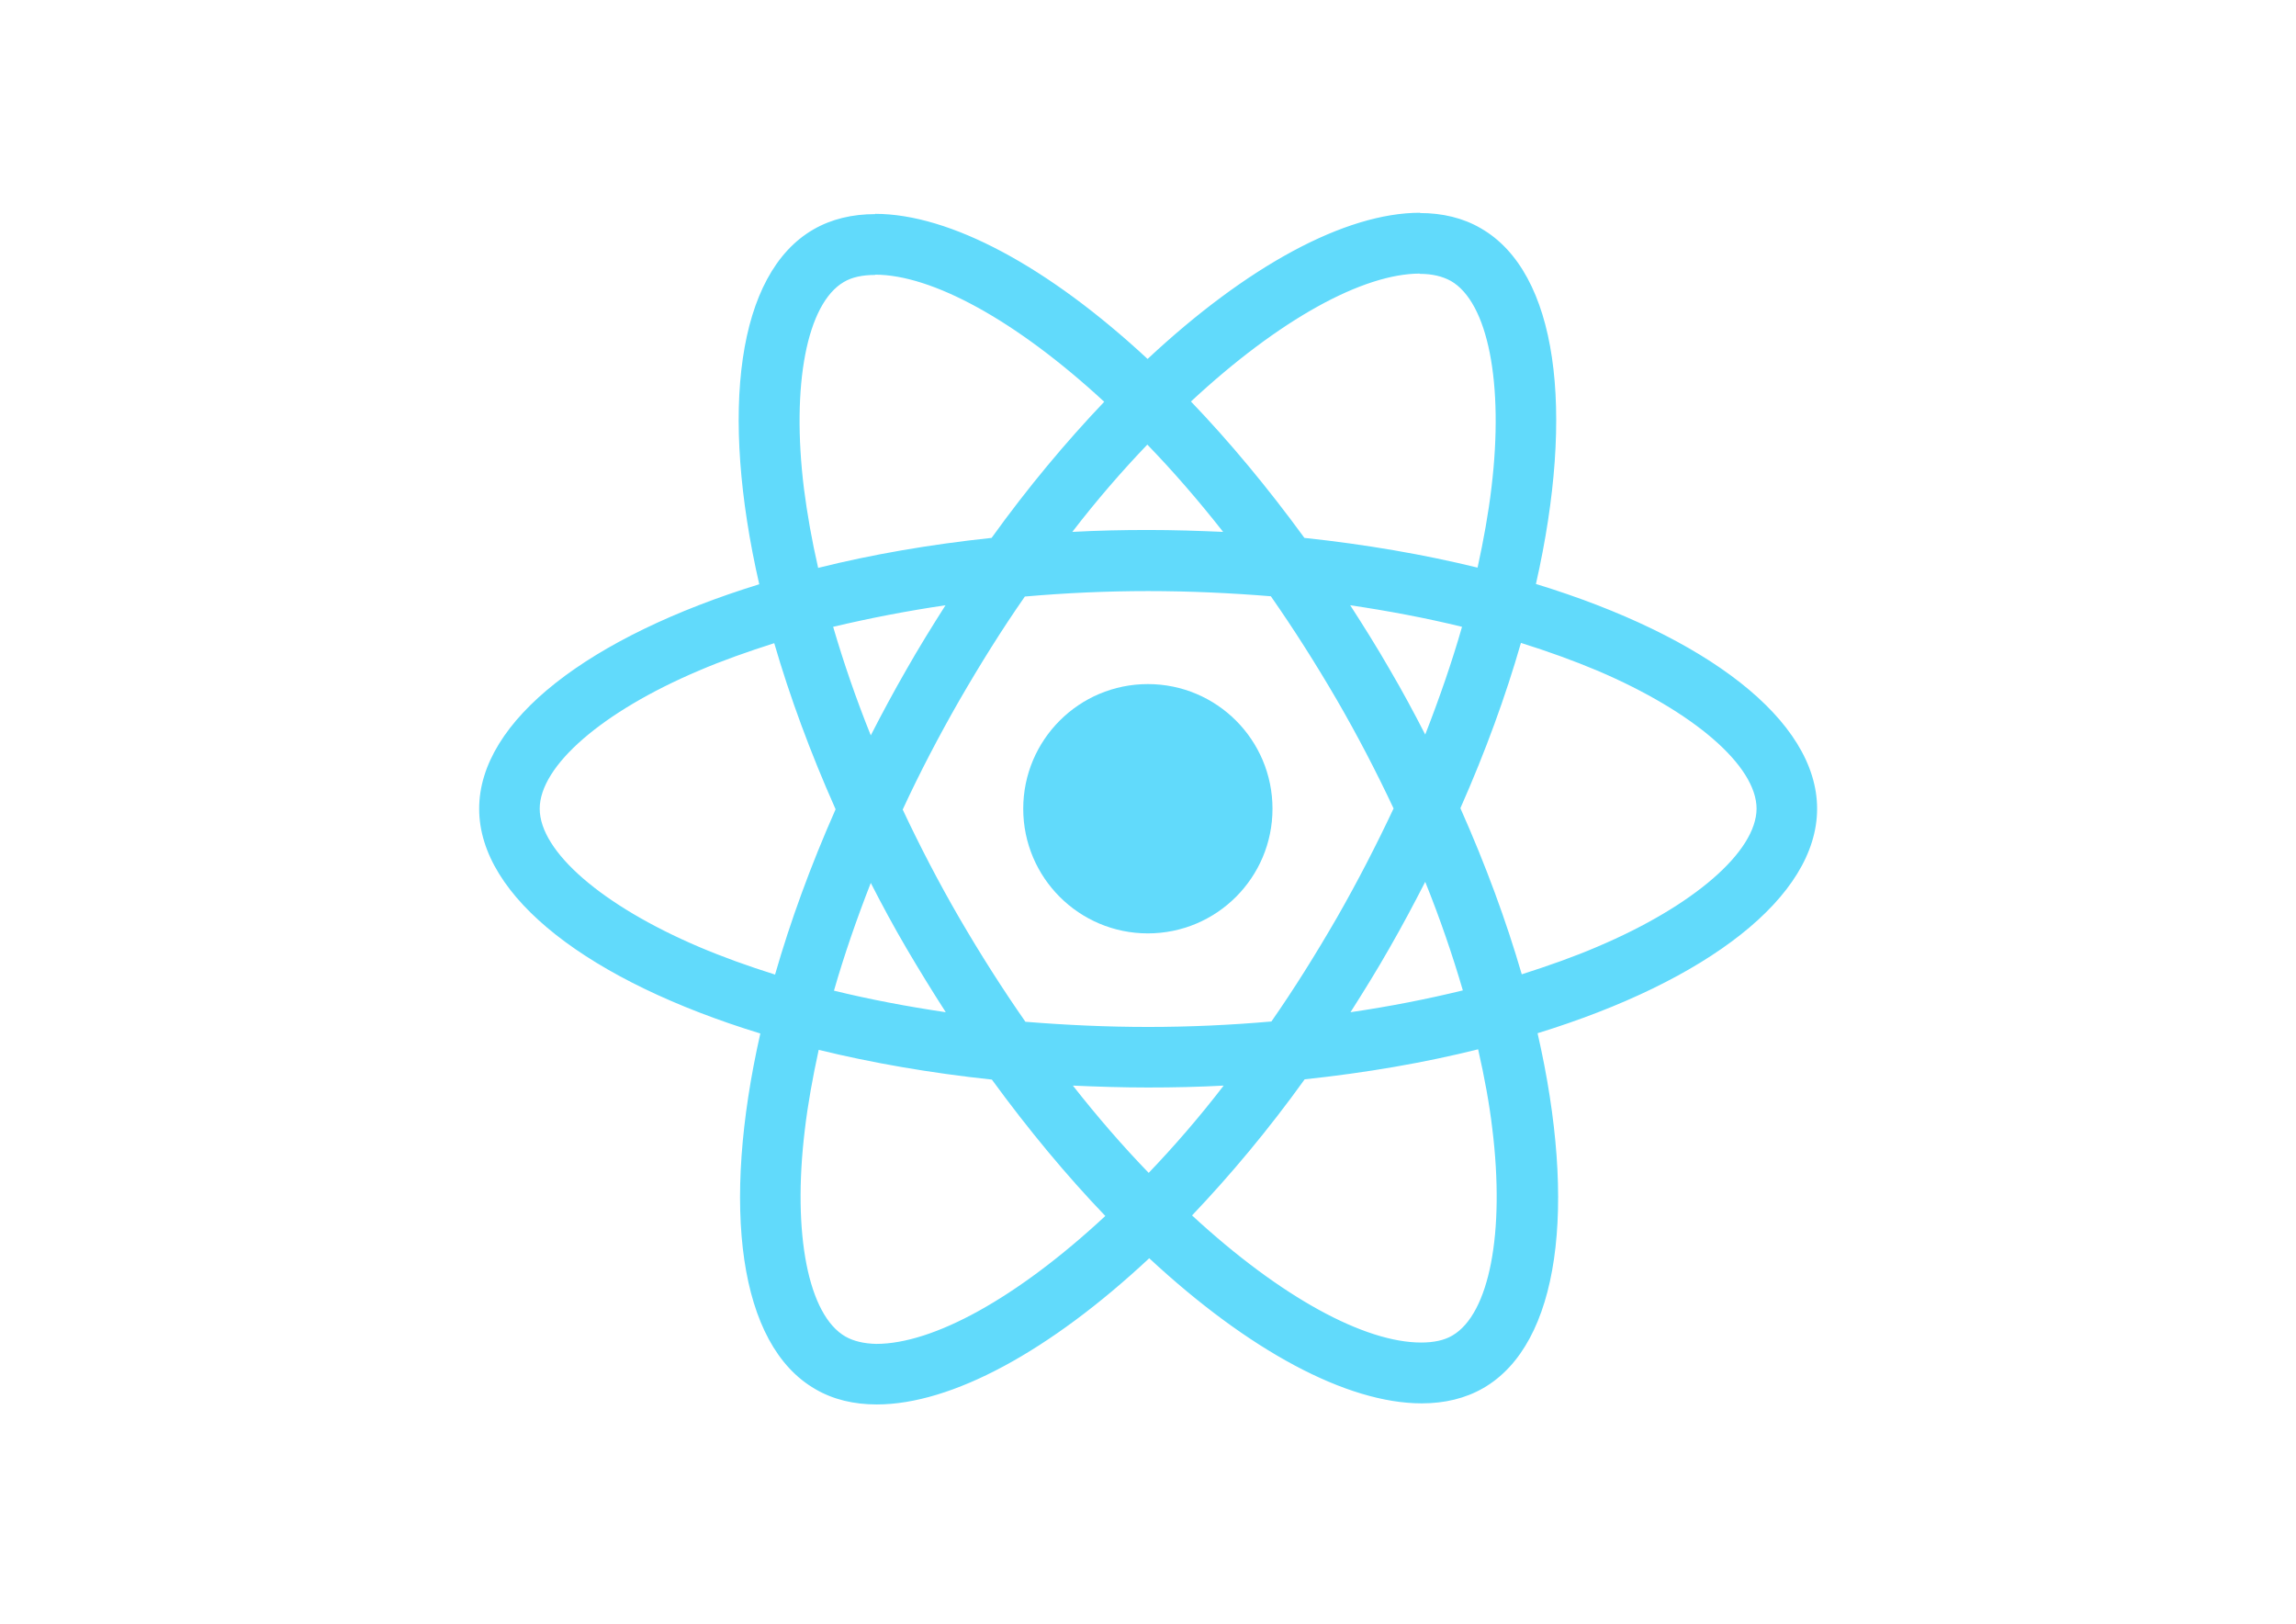
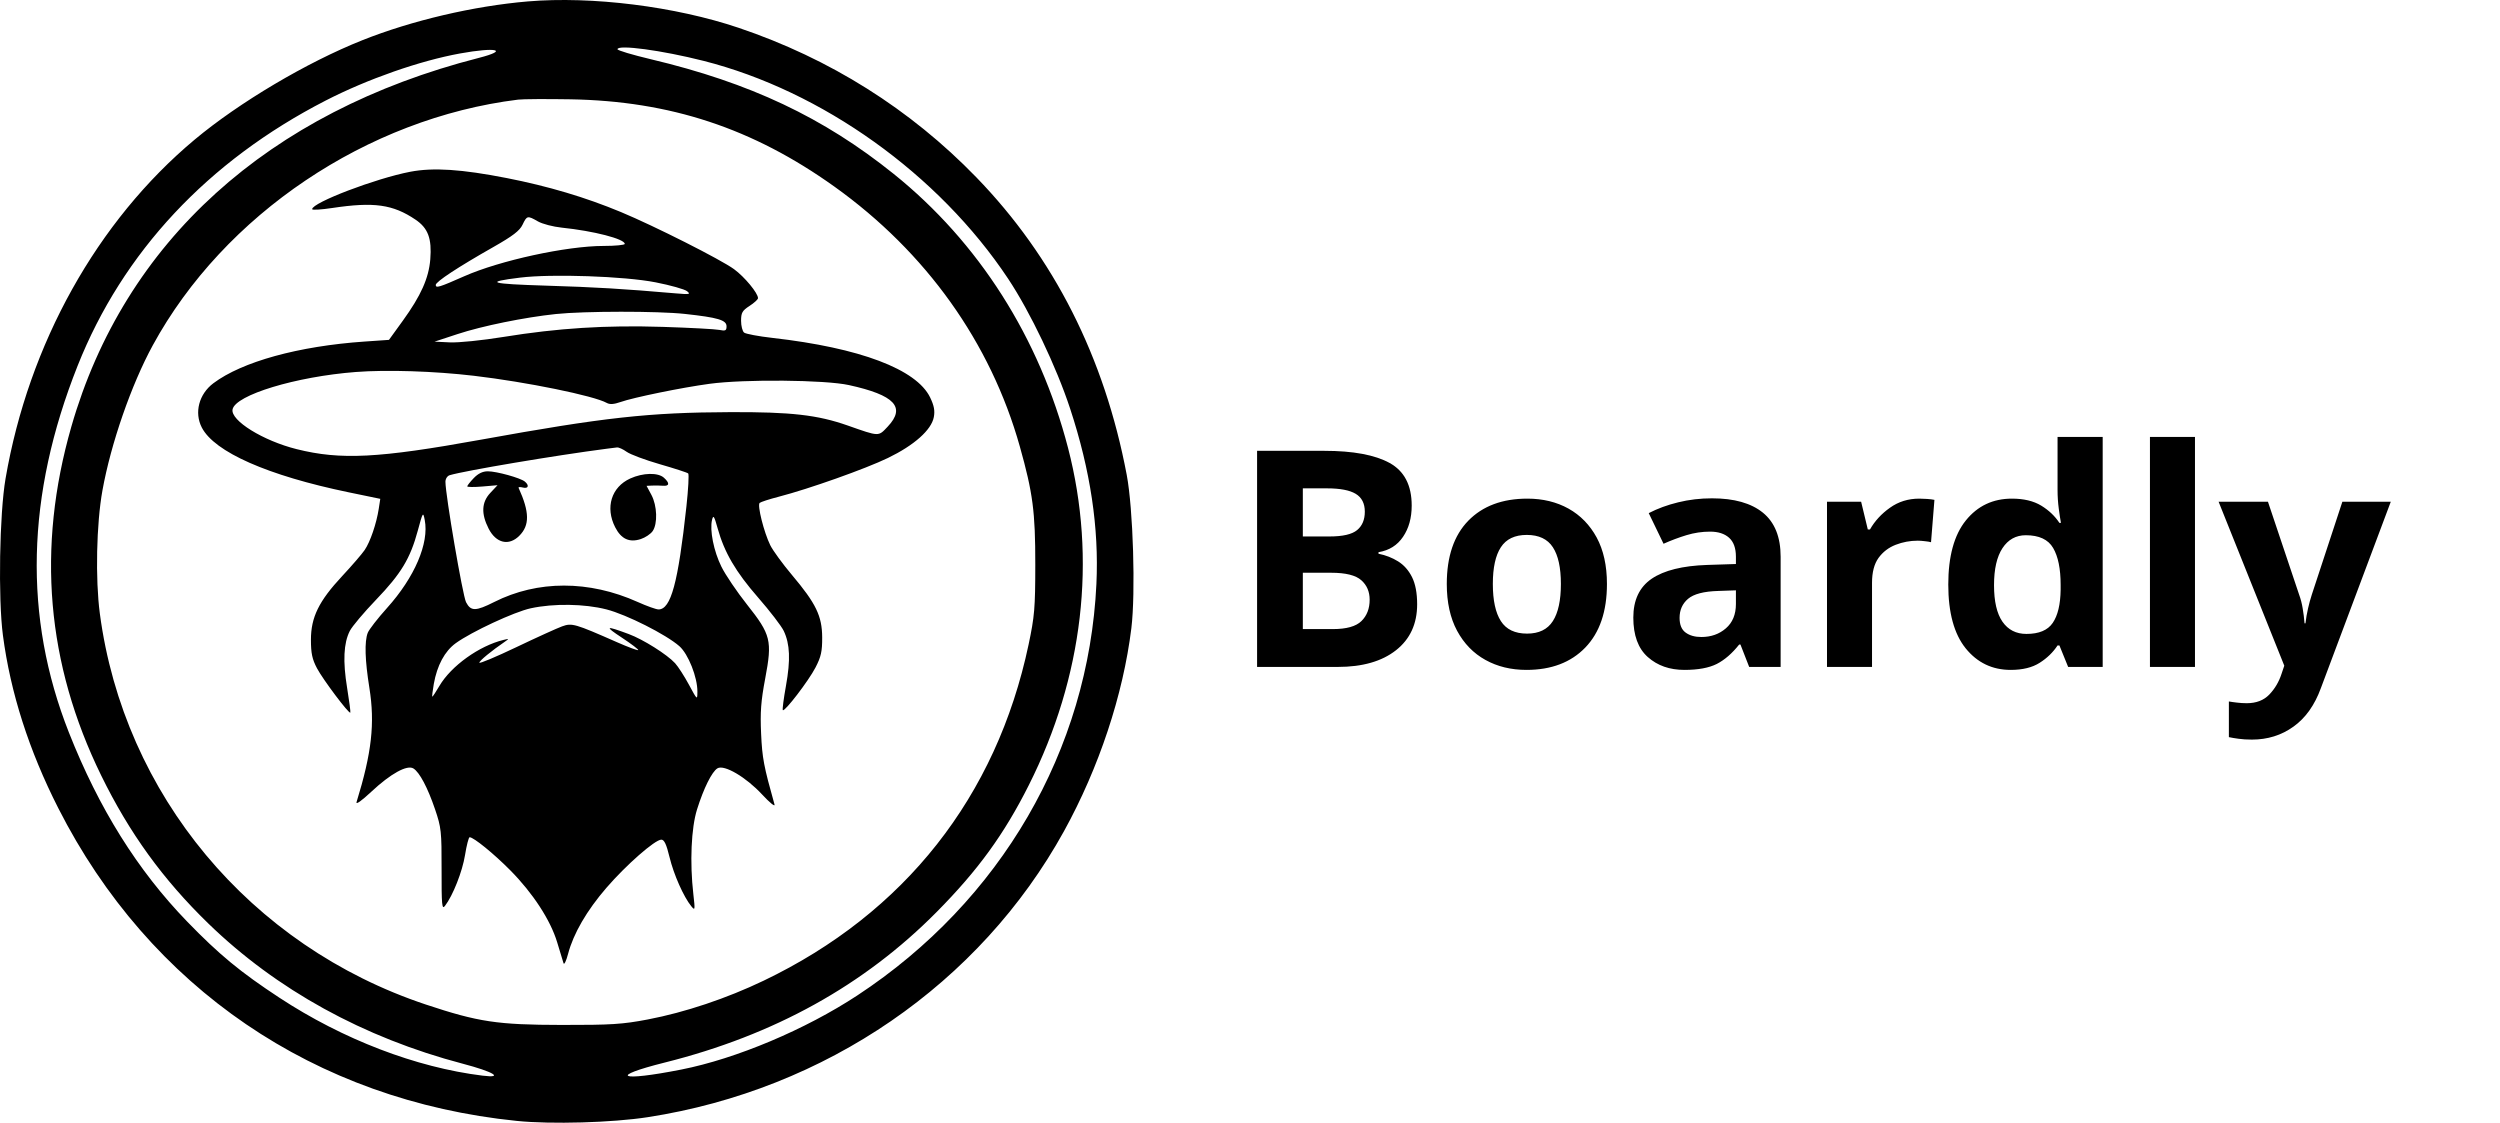
- <svg xmlns="http://www.w3.org/2000/svg" viewBox="0 0 841.9 595.3">
-   <g fill="#61DAFB">
-     <path d="M666.3 296.5c0-32.5-40.7-63.3-103.1-82.4 14.4-63.6 8-114.2-20.2-130.4-6.5-3.8-14.1-5.6-22.4-5.6v22.3c4.6 0 8.3.9 11.4 2.6 13.6 7.8 19.5 37.5 14.9 75.7-1.1 9.4-2.9 19.3-5.1 29.4-19.6-4.8-41-8.5-63.5-10.9-13.5-18.5-27.5-35.3-41.6-50 32.6-30.3 63.2-46.9 84-46.9V78c-27.5 0-63.5 19.6-99.9 53.6-36.4-33.8-72.4-53.2-99.9-53.2v22.3c20.7 0 51.4 16.5 84 46.6-14 14.7-28 31.4-41.3 49.9-22.6 2.4-44 6.1-63.6 11-2.3-10-4-19.7-5.2-29-4.7-38.2 1.1-67.9 14.6-75.8 3-1.8 6.9-2.6 11.5-2.6V78.5c-8.4 0-16 1.8-22.6 5.6-28.1 16.2-34.4 66.7-19.9 130.1-62.2 19.2-102.7 49.9-102.7 82.3 0 32.5 40.7 63.3 103.1 82.4-14.4 63.6-8 114.2 20.2 130.4 6.5 3.8 14.1 5.6 22.5 5.6 27.5 0 63.5-19.6 99.9-53.6 36.4 33.8 72.4 53.2 99.9 53.2 8.4 0 16-1.8 22.6-5.6 28.1-16.2 34.4-66.7 19.9-130.1 62-19.1 102.5-49.9 102.5-82.3zm-130.2-66.7c-3.7 12.9-8.3 26.2-13.5 39.5-4.1-8-8.4-16-13.1-24-4.6-8-9.5-15.8-14.4-23.4 14.2 2.1 27.9 4.7 41 7.9zm-45.8 106.5c-7.8 13.5-15.8 26.3-24.1 38.2-14.9 1.3-30 2-45.2 2-15.1 0-30.2-.7-45-1.9-8.3-11.9-16.4-24.6-24.2-38-7.6-13.1-14.5-26.4-20.8-39.8 6.2-13.4 13.2-26.8 20.7-39.9 7.8-13.5 15.8-26.3 24.1-38.2 14.9-1.3 30-2 45.2-2 15.1 0 30.2.7 45 1.9 8.3 11.9 16.4 24.6 24.2 38 7.6 13.1 14.5 26.4 20.8 39.8-6.3 13.4-13.2 26.8-20.7 39.9zm32.3-13c5.4 13.4 10 26.8 13.8 39.8-13.1 3.2-26.9 5.9-41.2 8 4.9-7.7 9.8-15.6 14.4-23.7 4.6-8 8.9-16.1 13-24.1zM421.2 430c-9.3-9.6-18.6-20.3-27.8-32 9 .4 18.2.7 27.5.7 9.4 0 18.7-.2 27.8-.7-9 11.7-18.3 22.4-27.5 32zm-74.4-58.9c-14.2-2.1-27.9-4.7-41-7.9 3.7-12.9 8.3-26.2 13.5-39.5 4.1 8 8.4 16 13.1 24 4.7 8 9.5 15.8 14.4 23.4zM420.7 163c9.3 9.6 18.6 20.3 27.8 32-9-.4-18.2-.7-27.5-.7-9.4 0-18.7.2-27.8.7 9-11.7 18.3-22.4 27.5-32zm-74 58.9c-4.9 7.7-9.8 15.6-14.4 23.7-4.6 8-8.9 16-13 24-5.4-13.4-10-26.8-13.8-39.8 13.1-3.1 26.9-5.8 41.2-7.9zm-90.5 125.2c-35.4-15.1-58.3-34.9-58.3-50.6 0-15.7 22.9-35.6 58.3-50.6 8.6-3.7 18-7 27.7-10.1 5.7 19.6 13.2 40 22.5 60.9-9.2 20.8-16.6 41.1-22.2 60.6-9.9-3.1-19.3-6.5-28-10.2zM310 490c-13.6-7.8-19.5-37.5-14.9-75.7 1.1-9.4 2.9-19.3 5.1-29.4 19.6 4.8 41 8.5 63.5 10.9 13.5 18.5 27.5 35.3 41.6 50-32.6 30.3-63.2 46.9-84 46.9-4.5-.1-8.3-1-11.3-2.7zm237.2-76.2c4.7 38.2-1.1 67.9-14.6 75.8-3 1.8-6.9 2.6-11.5 2.6-20.7 0-51.4-16.5-84-46.6 14-14.7 28-31.4 41.3-49.9 22.6-2.4 44-6.1 63.6-11 2.3 10.1 4.1 19.8 5.2 29.1zm38.5-66.7c-8.6 3.7-18 7-27.7 10.1-5.7-19.6-13.2-40-22.5-60.9 9.2-20.8 16.6-41.1 22.2-60.6 9.9 3.1 19.3 6.5 28.1 10.2 35.4 15.1 58.3 34.9 58.3 50.6-.1 15.7-23 35.6-58.4 50.6zM320.8 78.4z" />
-     <circle cx="420.9" cy="296.5" r="45.7" />
-     <path d="M520.5 78.1z" />
-   </g>
+ <svg xmlns="http://www.w3.org/2000/svg" viewBox="53.447 160.033 379.976 170.643" width="379.976px" height="170.643px">
+   <path d="M 133.671 160.249 C 125.423 160.95 116.047 163.148 108.516 166.148 C 100.071 169.511 89.793 175.605 83.026 181.26 C 68.217 193.636 57.807 212.296 54.29 232.772 C 53.369 238.137 53.153 251.003 53.891 256.6 C 55.043 265.333 57.847 274.086 62.305 282.864 C 76.166 310.153 101.298 327.293 132.013 330.403 C 137.235 330.932 146.508 330.667 151.888 329.835 C 178.94 325.652 202.369 309.555 215.164 286.362 C 220.476 276.733 224.159 265.638 225.402 255.518 C 226.061 250.151 225.675 237.367 224.698 232.202 C 221.32 214.341 213.642 199.158 201.822 186.965 C 191.797 176.623 179.573 168.936 165.715 164.261 C 156.077 161.009 143.404 159.423 133.671 160.249 M 147.299 167.521 C 147.299 167.693 149.578 168.374 152.363 169.035 C 167.445 172.615 178.602 177.884 189.288 186.472 C 202.199 196.848 211.428 211.356 215.779 228.115 C 220.168 245.025 218.088 262.913 209.818 279.365 C 206.067 286.829 202.088 292.307 195.816 298.641 C 184.776 309.792 171.108 317.363 154.499 321.525 C 145.813 323.701 147.57 324.455 156.995 322.595 C 165.341 320.948 175.866 316.515 183.763 311.321 C 205.562 296.984 218.897 274.029 220.09 248.794 C 220.492 240.262 219.188 231.548 216.102 222.158 C 214.005 215.776 210.026 207.439 206.666 202.385 C 196.117 186.52 178.392 173.846 160.369 169.281 C 154.024 167.673 147.299 166.768 147.299 167.521 M 123.364 168.16 C 117.199 169.284 109.29 172.056 102.936 175.321 C 85.049 184.511 72.097 198.365 65.238 215.644 C 57.421 235.338 56.984 253.799 63.918 271.362 C 68.483 282.924 74.372 292.339 81.899 300.109 C 86.746 305.113 89.975 307.778 95.918 311.679 C 105.564 318.012 116.681 322.276 126.795 323.522 C 130.107 323.931 128.458 322.936 123.788 321.709 C 108.709 317.747 95.469 310.45 85.101 300.386 C 78.215 293.701 73.102 286.635 68.824 277.891 C 60.511 260.899 59.005 243.315 64.284 224.904 C 72.348 196.787 94.164 177.035 126.212 168.835 C 130.903 167.635 128.878 167.155 123.364 168.16 M 132.198 175.175 C 109.272 178.004 87.503 192.642 76.669 212.514 C 73.405 218.501 70.304 227.439 69.017 234.573 C 68.102 239.641 67.925 248.03 68.621 253.285 C 72.268 280.803 91.464 303.821 118.183 312.716 C 126.146 315.366 129.04 315.8 138.827 315.814 C 146.352 315.825 148.061 315.716 151.903 314.982 C 157.574 313.899 163.874 311.789 169.526 309.081 C 190.937 298.821 204.898 281.105 209.782 258.002 C 210.69 253.705 210.795 252.458 210.801 245.847 C 210.81 237.817 210.436 234.966 208.453 227.903 C 204.02 212.116 194.203 198.356 180.264 188.392 C 167.868 179.531 155.309 175.381 140.117 175.127 C 136.47 175.066 132.907 175.088 132.198 175.175 M 115.807 186.138 C 110.549 187.146 100.89 190.831 100.89 191.828 C 100.89 191.981 102.258 191.9 103.929 191.648 C 110.281 190.692 113.17 191.096 116.606 193.421 C 118.513 194.711 119.099 196.291 118.846 199.451 C 118.616 202.309 117.424 204.974 114.671 208.78 L 112.566 211.69 L 108.846 211.947 C 98.824 212.639 90.244 215.006 85.88 218.282 C 83.682 219.934 82.947 222.747 84.122 225.018 C 86.046 228.74 94.158 232.317 106.429 234.856 L 111.245 235.852 L 111.015 237.351 C 110.666 239.617 109.716 242.401 108.869 243.637 C 108.453 244.245 106.913 246.028 105.448 247.6 C 101.91 251.394 100.706 253.85 100.706 257.275 C 100.706 259.326 100.897 260.225 101.627 261.606 C 102.528 263.311 106.474 268.562 106.692 268.345 C 106.752 268.285 106.534 266.596 106.206 264.592 C 105.543 260.527 105.673 257.776 106.616 255.926 C 106.963 255.244 108.759 253.112 110.606 251.188 C 114.412 247.223 115.803 244.921 116.946 240.691 C 117.72 237.83 117.75 237.783 118.002 239.065 C 118.691 242.58 116.467 247.778 112.286 252.425 C 110.853 254.018 109.526 255.727 109.337 256.225 C 108.831 257.555 108.916 260.38 109.59 264.588 C 110.452 269.984 109.953 274.432 107.639 281.943 C 107.501 282.391 108.385 281.769 109.899 280.354 C 112.822 277.62 115.328 276.238 116.283 276.833 C 117.219 277.417 118.446 279.734 119.574 283.048 C 120.511 285.803 120.575 286.397 120.564 292.2 C 120.555 297.625 120.619 298.319 121.075 297.725 C 122.286 296.144 123.721 292.51 124.127 289.99 C 124.367 288.502 124.682 287.284 124.826 287.284 C 125.43 287.284 128.511 289.79 131.008 292.313 C 134.447 295.788 137.111 299.877 138.129 303.243 C 138.568 304.695 139.005 306.133 139.099 306.437 C 139.194 306.74 139.504 306.098 139.79 305.009 C 140.599 301.926 142.625 298.435 145.617 294.971 C 148.616 291.499 153.001 287.652 153.959 287.652 C 154.407 287.652 154.735 288.35 155.212 290.322 C 155.852 292.964 157.357 296.355 158.523 297.781 C 159.088 298.472 159.107 298.358 158.829 295.939 C 158.275 291.116 158.504 285.871 159.393 283.048 C 160.408 279.822 161.652 277.321 162.496 276.81 C 163.511 276.197 166.833 278.146 169.285 280.793 C 170.443 282.043 171.281 282.72 171.166 282.311 C 169.53 276.485 169.299 275.268 169.129 271.566 C 168.977 268.276 169.102 266.59 169.751 263.158 C 170.842 257.388 170.623 256.503 166.97 251.898 C 165.456 249.988 163.714 247.413 163.1 246.176 C 161.929 243.818 161.285 240.595 161.674 239.033 C 161.868 238.255 161.998 238.455 162.518 240.322 C 163.541 244.002 165.263 246.946 168.679 250.859 C 170.468 252.909 172.219 255.189 172.569 255.926 C 173.517 257.921 173.615 260.333 172.905 264.274 C 172.555 266.218 172.34 267.881 172.428 267.968 C 172.713 268.253 176.338 263.524 177.394 261.489 C 178.24 259.857 178.42 259.047 178.411 256.912 C 178.396 253.668 177.473 251.759 173.826 247.434 C 172.407 245.751 170.92 243.711 170.52 242.901 C 169.557 240.944 168.519 236.809 168.906 236.471 C 169.075 236.324 170.375 235.902 171.793 235.535 C 176.407 234.34 184.975 231.3 188.408 229.639 C 192.397 227.71 195.015 225.379 195.38 223.428 C 195.563 222.452 195.418 221.684 194.815 220.437 C 192.74 216.15 184.141 212.903 170.872 211.394 C 168.745 211.153 166.797 210.788 166.544 210.584 C 166.291 210.38 166.084 209.572 166.084 208.789 C 166.084 207.566 166.266 207.246 167.368 206.532 C 168.075 206.074 168.655 205.543 168.657 205.351 C 168.667 204.595 166.615 202.113 165.013 200.944 C 163.009 199.48 152.914 194.381 147.839 192.269 C 142.433 190.019 136.777 188.335 130.476 187.098 C 123.608 185.751 119.299 185.468 115.807 186.138 M 132.868 194.19 C 132.432 195.102 131.386 195.903 128.472 197.558 C 123.05 200.635 119.675 202.854 119.675 203.341 C 119.675 203.864 120.209 203.7 124.002 202.022 C 129.416 199.626 139.573 197.416 145.181 197.414 C 146.954 197.413 148.404 197.273 148.404 197.103 C 148.404 196.353 143.676 195.132 138.827 194.632 C 137.511 194.496 135.885 194.071 135.215 193.688 C 133.614 192.774 133.535 192.79 132.868 194.19 M 132.493 202.229 C 126.968 202.91 127.861 203.185 136.456 203.449 C 143.994 203.68 148.065 203.922 156.139 204.621 C 158.278 204.806 158.463 204.771 157.87 204.289 C 157.506 203.993 155.351 203.387 153.082 202.943 C 148.353 202.016 137.321 201.634 132.493 202.229 M 137.931 207.763 C 133.163 208.265 126.729 209.577 122.99 210.809 L 119.49 211.961 L 121.833 212.072 C 123.141 212.134 126.722 211.77 129.937 211.248 C 138.253 209.899 145.518 209.44 154.204 209.716 C 158.306 209.847 162.159 210.053 162.767 210.174 C 163.714 210.364 163.874 210.285 163.874 209.628 C 163.874 208.68 162.577 208.295 157.534 207.746 C 153.428 207.299 142.24 207.309 137.931 207.763 M 107.52 216.573 C 98.422 217.274 89.224 220.066 88.794 222.258 C 88.462 223.943 93.431 227.024 98.538 228.299 C 105.238 229.974 110.962 229.68 126.527 226.863 C 145.285 223.467 152.022 222.723 164.426 222.674 C 173.697 222.638 177.69 223.093 182.29 224.707 C 187.145 226.412 186.926 226.407 188.374 224.871 C 191.155 221.921 189.442 220.089 182.474 218.561 C 178.829 217.761 166.609 217.649 161.295 218.367 C 157.092 218.934 149.73 220.442 147.753 221.139 C 146.762 221.489 146.128 221.53 145.672 221.275 C 143.72 220.182 133.454 218.085 125.466 217.147 C 119.443 216.44 112.243 216.209 107.52 216.573 M 145.642 228.238 C 137.812 229.257 124.072 231.575 121.792 232.259 C 121.434 232.367 121.148 232.81 121.149 233.257 C 121.151 235.261 123.772 250.576 124.281 251.56 C 125.005 252.961 125.742 252.956 128.564 251.531 C 135.15 248.207 142.97 248.206 150.372 251.529 C 151.758 252.152 153.183 252.661 153.538 252.661 C 155.421 252.661 156.514 248.623 157.776 237.007 C 158.063 234.374 158.184 232.116 158.046 231.99 C 157.909 231.863 155.973 231.235 153.745 230.592 C 151.516 229.95 149.244 229.1 148.695 228.704 C 148.146 228.308 147.483 228.008 147.222 228.039 C 146.96 228.069 146.249 228.159 145.642 228.238 M 125.453 232.7 C 124.908 233.268 124.463 233.832 124.463 233.954 C 124.463 234.075 125.499 234.086 126.765 233.978 L 129.067 233.78 L 127.969 234.951 C 126.638 236.369 126.556 238.111 127.713 240.379 C 128.845 242.598 130.79 243.052 132.374 241.468 C 133.971 239.872 133.942 237.866 132.269 234.183 C 132.206 234.047 132.496 234.024 132.913 234.133 C 133.752 234.352 133.929 233.809 133.211 233.222 C 132.529 232.666 128.922 231.667 127.596 231.667 C 126.813 231.667 126.124 231.998 125.453 232.7 M 149.24 232.758 C 146.373 234.06 145.412 237.162 146.946 240.168 C 147.861 241.962 149.111 242.537 150.85 241.962 C 151.529 241.738 152.334 241.199 152.639 240.765 C 153.425 239.642 153.333 236.891 152.455 235.252 L 151.717 233.877 L 152.547 233.836 C 153.003 233.813 153.749 233.825 154.205 233.862 C 155.208 233.944 155.269 233.467 154.36 232.645 C 153.459 231.829 151.175 231.88 149.24 232.758 M 134.113 252.487 C 131.612 253.03 125.117 256.053 122.721 257.788 C 121.043 259.003 119.879 261.164 119.38 263.987 C 119.192 265.05 119.092 265.921 119.157 265.921 C 119.222 265.921 119.704 265.189 120.228 264.295 C 122.01 261.254 126.275 258.193 129.988 257.29 C 130.824 257.087 130.846 257.109 130.225 257.534 C 128.155 258.949 126.304 260.47 126.304 260.755 C 126.304 260.935 128.832 259.874 131.921 258.399 C 135.011 256.924 138.146 255.499 138.889 255.231 C 140.383 254.694 140.807 254.817 147.232 257.646 C 148.917 258.388 150.365 258.926 150.449 258.842 C 150.533 258.758 149.403 257.898 147.938 256.932 C 145.274 255.175 145.453 255.086 149.01 256.403 C 151.193 257.211 154.832 259.502 156.055 260.836 C 156.515 261.339 157.464 262.813 158.165 264.112 C 159.429 266.458 159.437 266.465 159.445 265.164 C 159.459 262.969 158.059 259.436 156.703 258.245 C 154.675 256.465 148.667 253.435 145.618 252.655 C 142.276 251.8 137.591 251.732 134.113 252.487" stroke="none" fill="currentColor" fill-rule="evenodd" style="" transform="matrix(1, 0, 0, 1, 0, 7.105427357601002e-15)" />
+   <text style="font-family: 'Berkeley Mono'; font-size: 46px; font-weight: 700; white-space: pre; fill: currentColor;" x="240.373" y="261.399" transform="matrix(1, 0, 0, 1, 0, 7.105427357601002e-15)">Boardly</text>
</svg>
